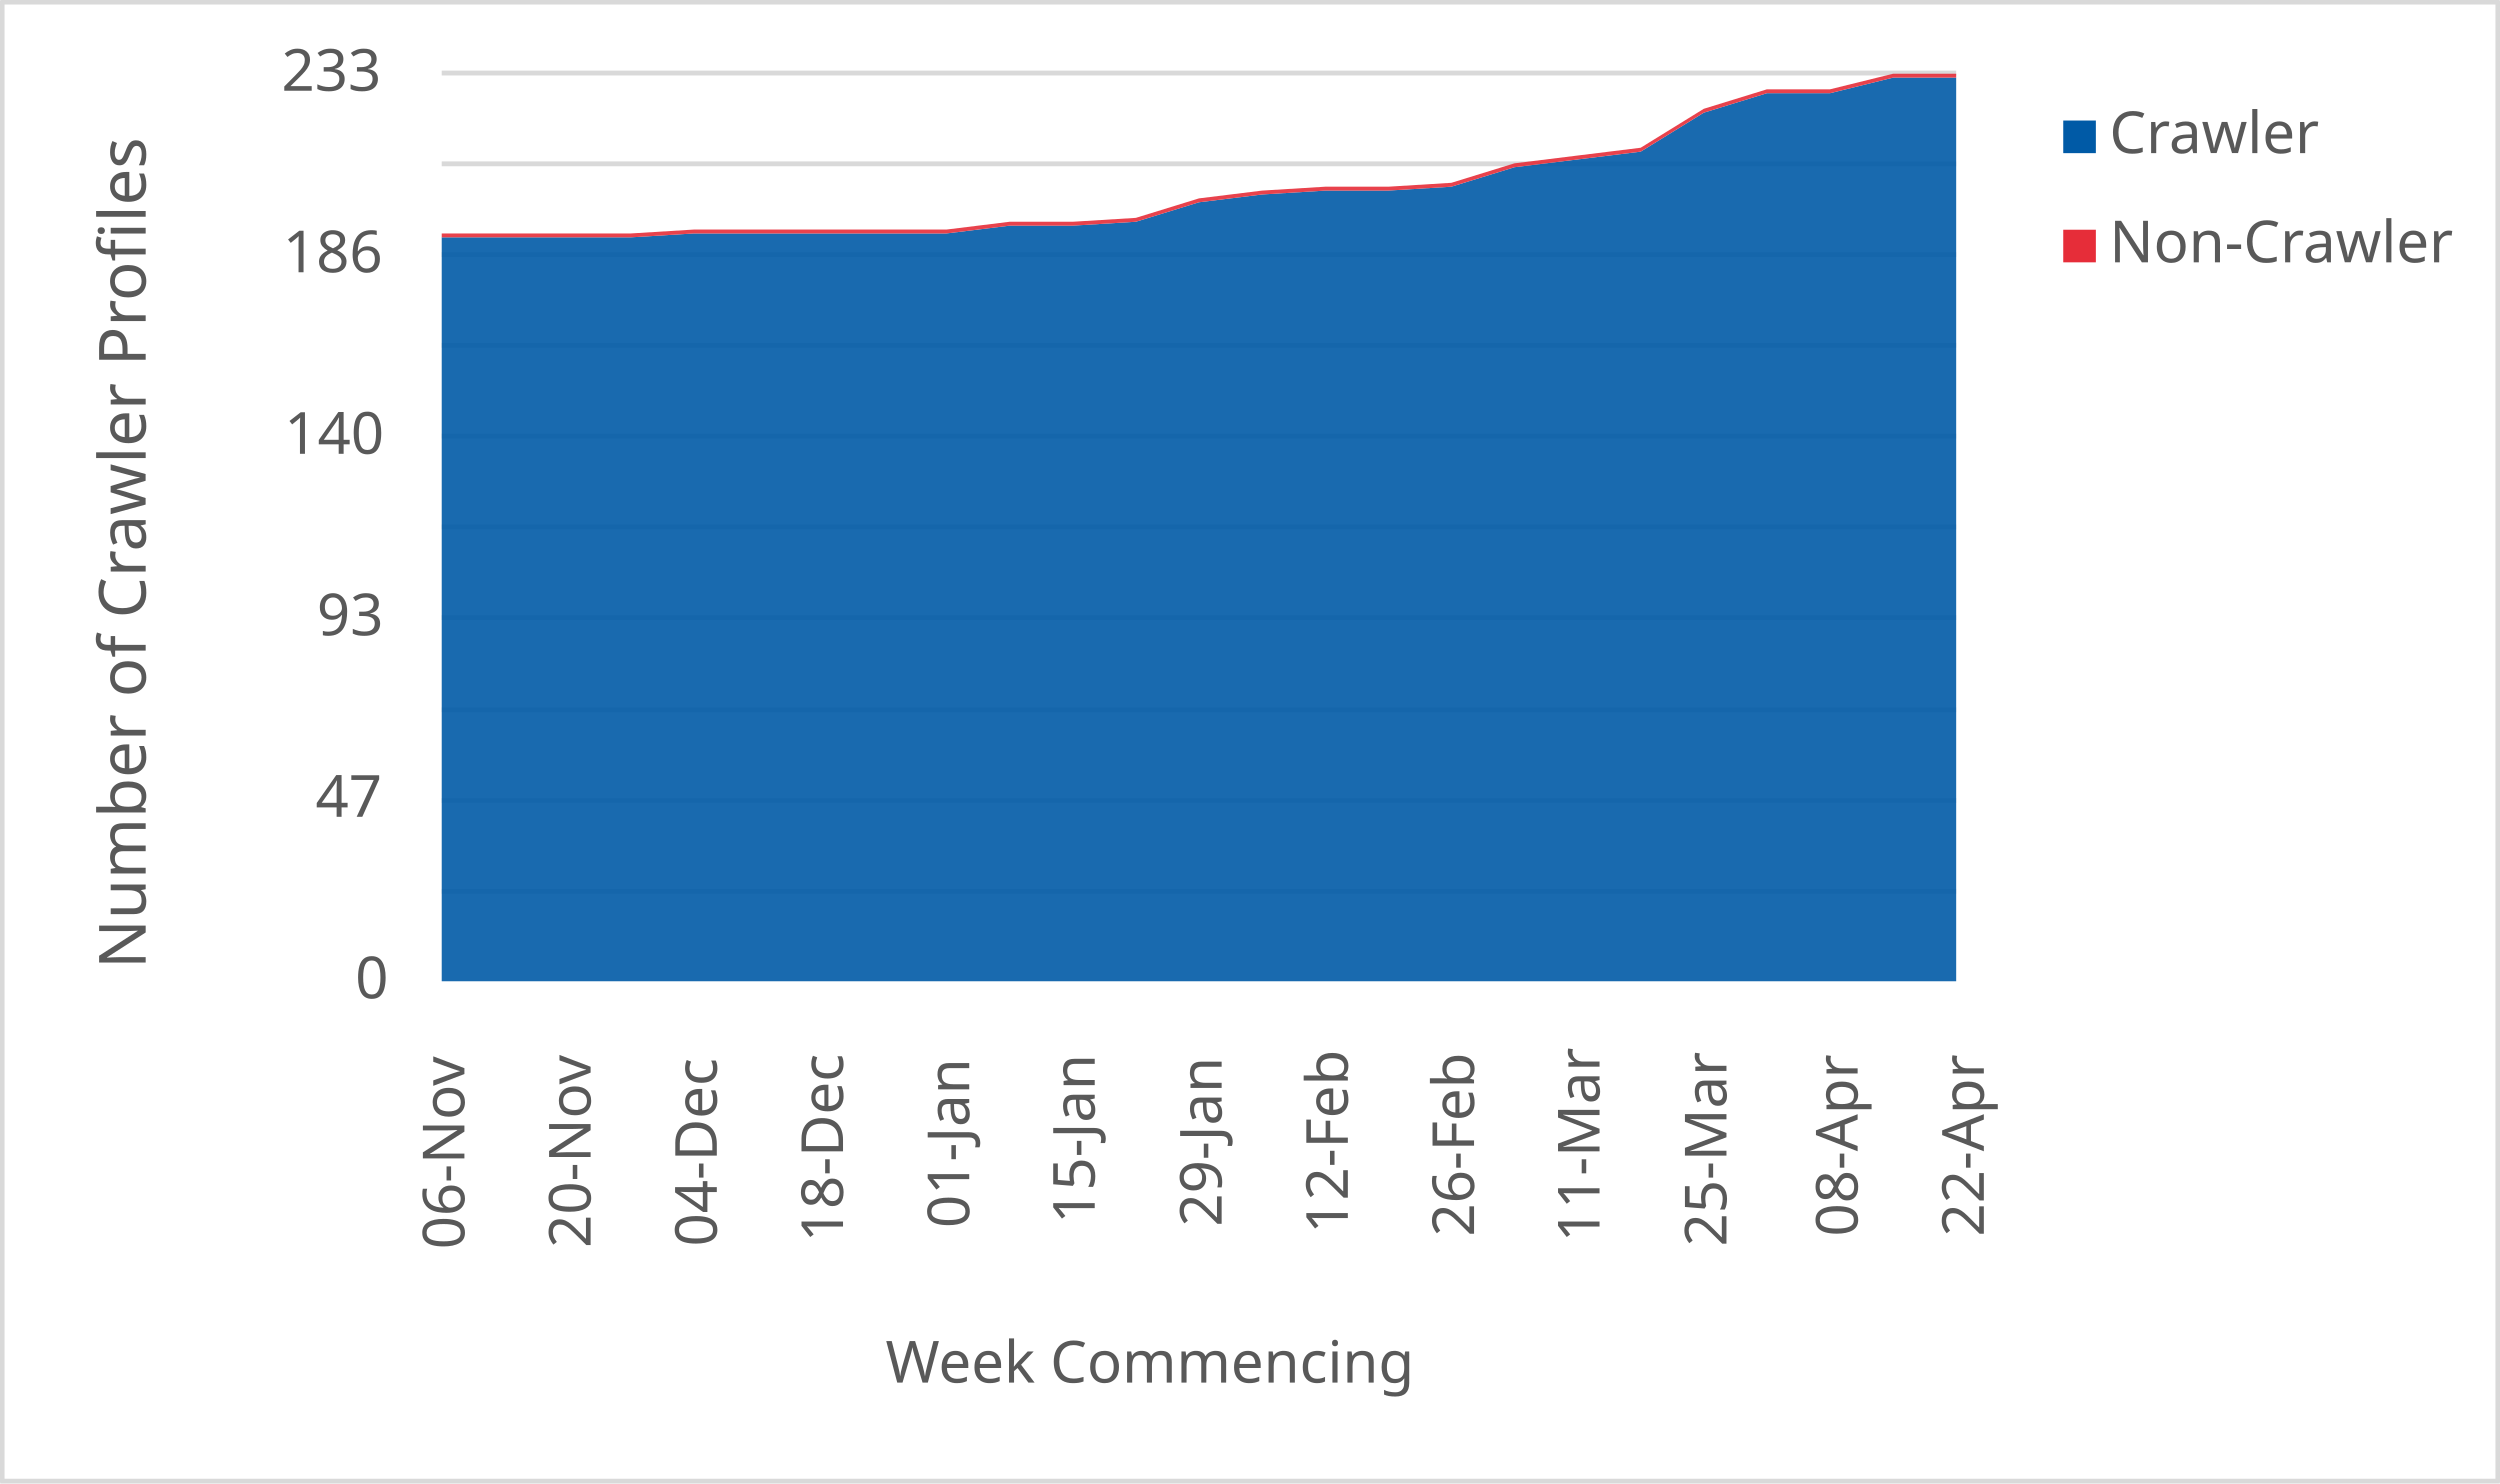
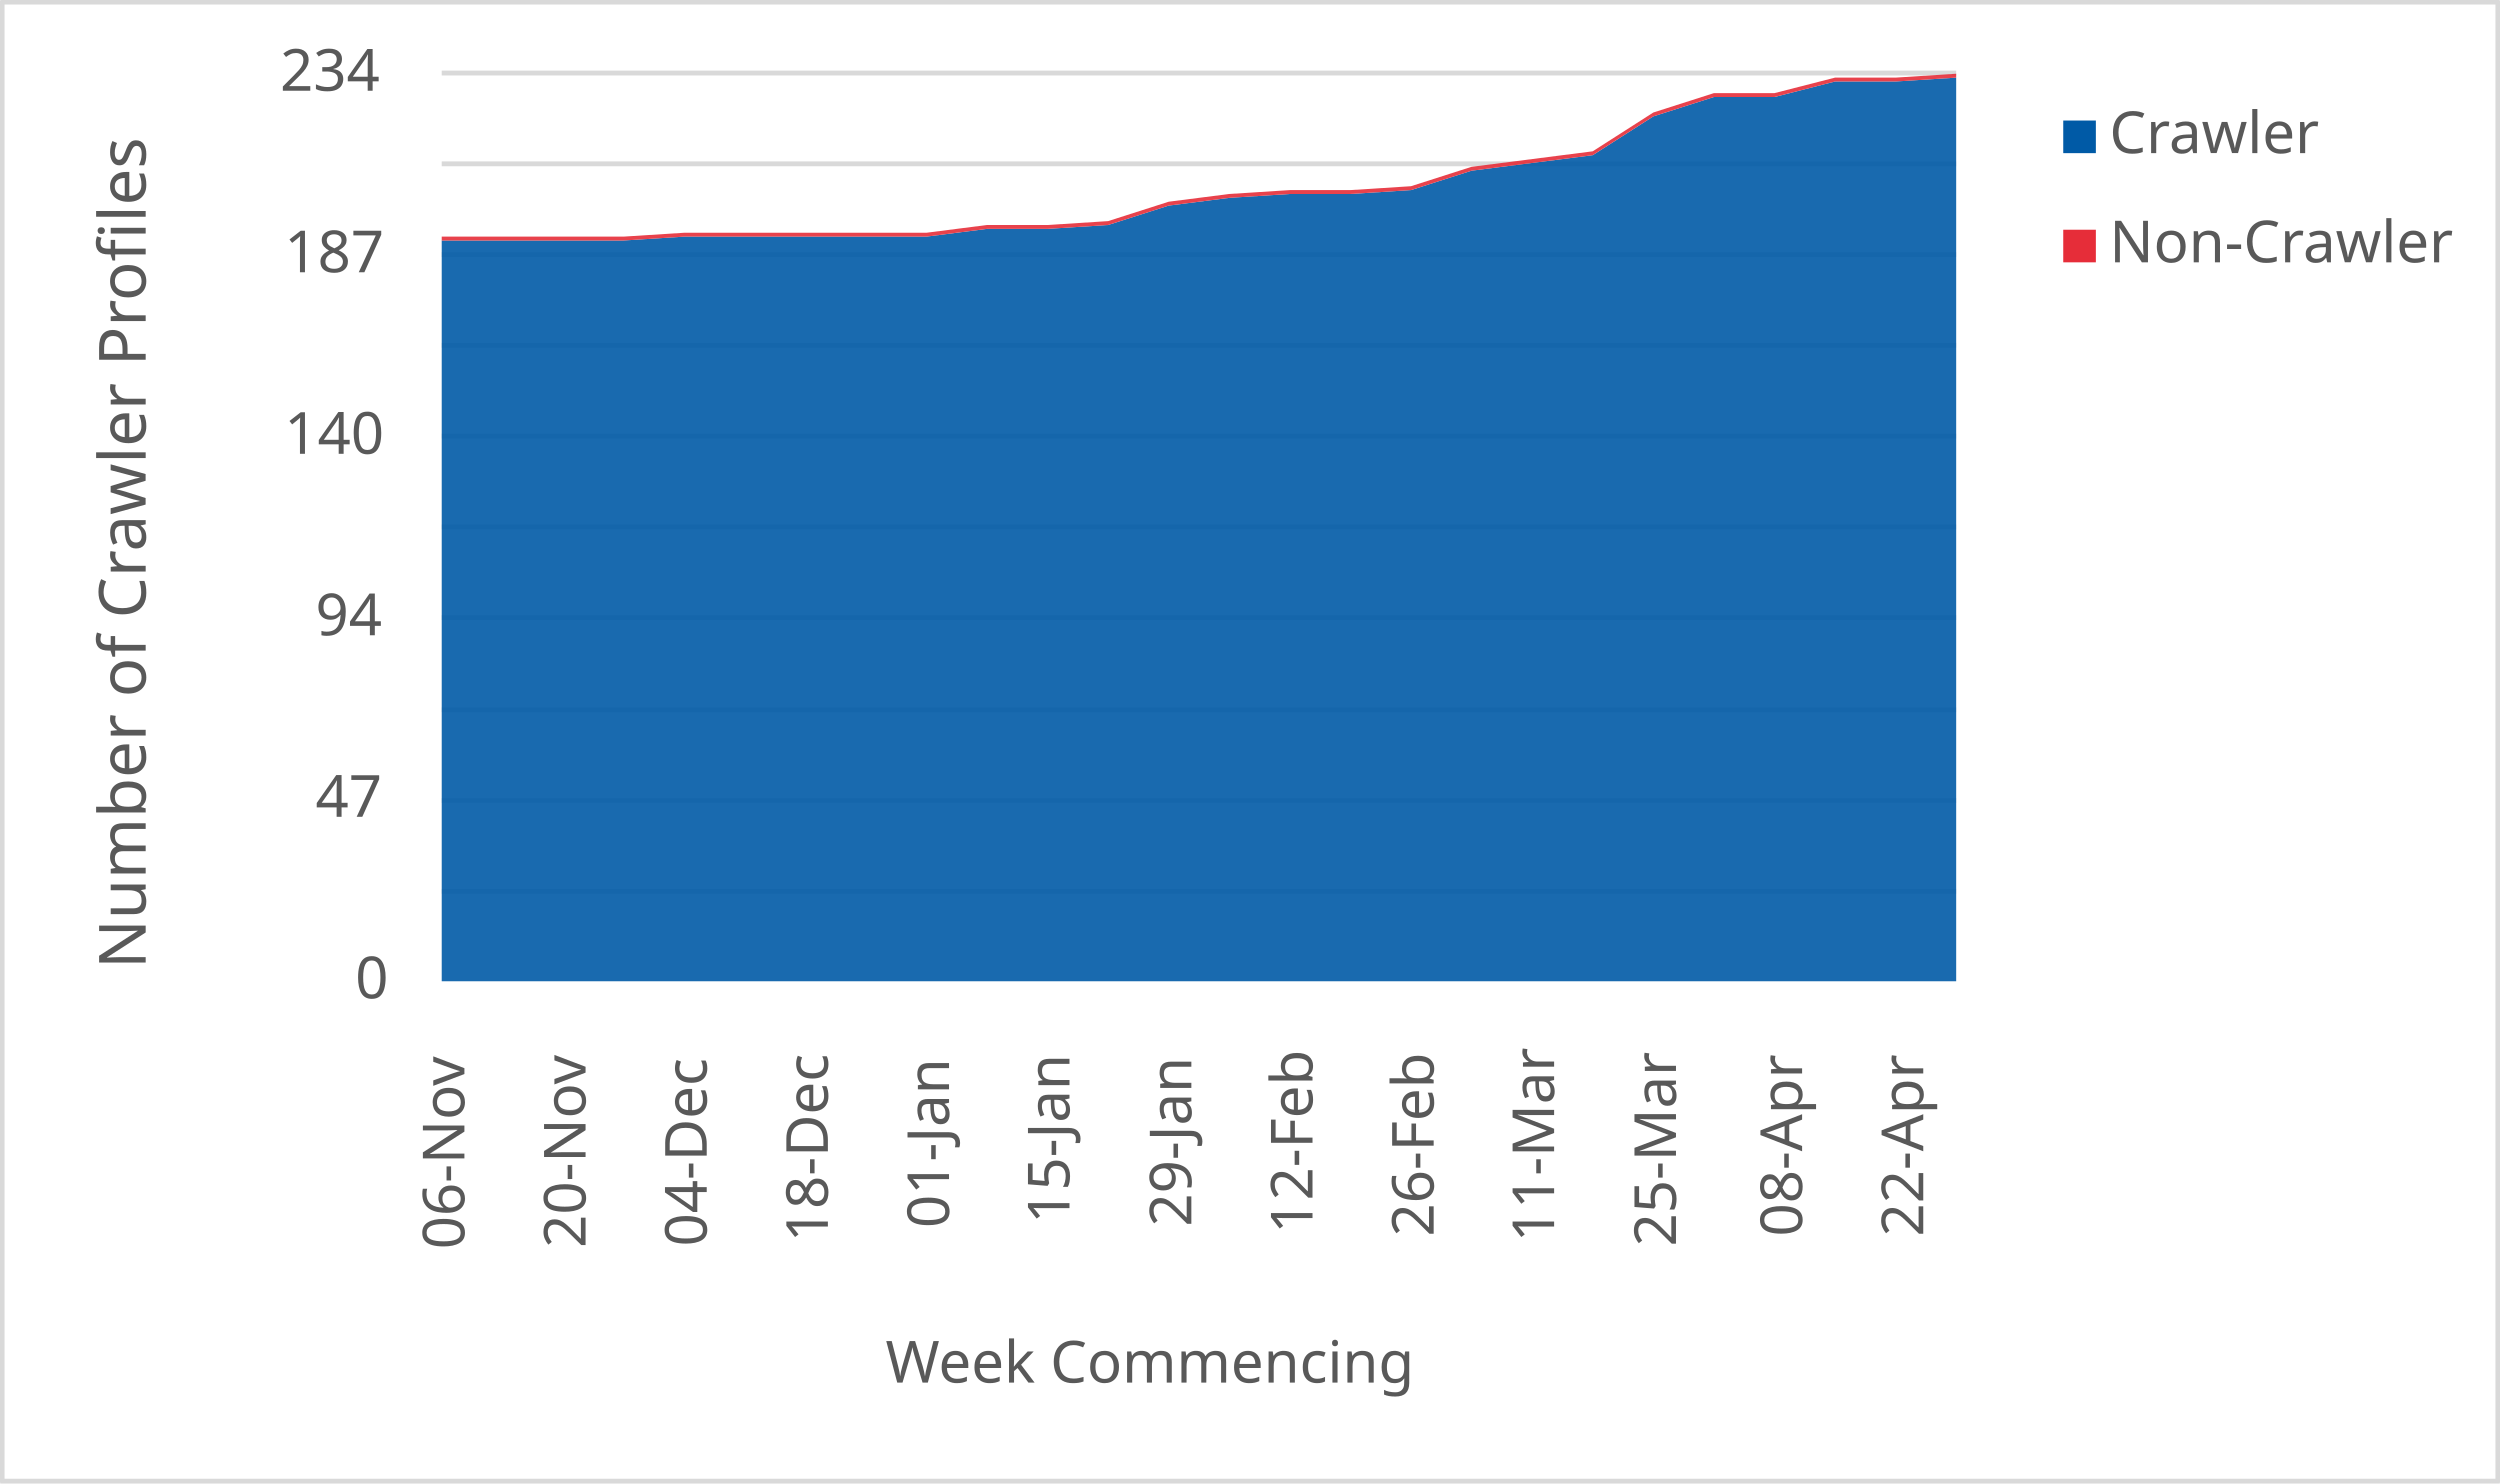
<svg xmlns="http://www.w3.org/2000/svg" width="1763" height="1046" xml:space="preserve" overflow="hidden">
  <defs>
    <clipPath id="clip0">
      <rect x="2917" y="346" width="1763" height="1046" />
    </clipPath>
  </defs>
  <g clip-path="url(#clip0)" transform="translate(-2917 -346)">
    <rect x="2918" y="347" width="1760" height="1043" fill="#FFFFFF" />
    <g>
      <path d="    M3228.5 974.532 4296.5 974.532    M3228.5 910.53 4296.5 910.53    M3228.5 846.528 4296.5 846.528    M3228.5 781.526 4296.5 781.526    M3228.5 717.524 4296.5 717.524    M3228.5 653.522 4296.5 653.522    M3228.5 589.52 4296.5 589.52    M3228.5 525.517 4296.5 525.517    M3228.5 461.515 4296.5 461.515    M3228.5 397.5 4296.5 397.5" stroke="#D9D9D9" stroke-width="3.438" stroke-linejoin="round" stroke-miterlimit="10" fill="none" />
    </g>
    <g>
      <path d="M 1038.5 4296.5 1038.5" stroke="#D9D9D9" stroke-width="3.438" stroke-linejoin="round" stroke-miterlimit="10" fill="none" fill-rule="evenodd" />
    </g>
    <g>
      <text fill="#595959" font-family="Verdana,sans-serif" font-weight="400" font-size="41" transform="matrix(6.12323e-17 -1 1 6.12323e-17 3244.5 1227)">06-Nov</text>
    </g>
    <g>
-       <text fill="#595959" font-family="Verdana,sans-serif" font-weight="400" font-size="41" transform="matrix(6.12323e-17 -1 1 6.12323e-17 3333.5 1226)">20-Nov</text>
+       <text fill="#595959" font-family="Verdana,sans-serif" font-weight="400" font-size="41" transform="matrix(6.12323e-17 -1 1 6.12323e-17 3329.94 1226)">20-Nov</text>
    </g>
    <g>
-       <text fill="#595959" font-family="Verdana,sans-serif" font-weight="400" font-size="41" transform="matrix(6.12323e-17 -1 1 6.12323e-17 3422.5 1225)">04-Dec</text>
+       <text fill="#595959" font-family="Verdana,sans-serif" font-weight="400" font-size="41" transform="matrix(6.12323e-17 -1 1 6.12323e-17 3415.38 1225)">04-Dec</text>
    </g>
    <g>
-       <text fill="#595959" font-family="Verdana,sans-serif" font-weight="400" font-size="41" transform="matrix(6.12323e-17 -1 1 6.12323e-17 3511.5 1222)">18-Dec</text>
+       <text fill="#595959" font-family="Verdana,sans-serif" font-weight="400" font-size="41" transform="matrix(6.12323e-17 -1 1 6.12323e-17 3500.82 1222)">18-Dec</text>
    </g>
    <g>
-       <text fill="#595959" font-family="Verdana,sans-serif" font-weight="400" font-size="41" transform="matrix(6.12323e-17 -1 1 6.12323e-17 3600.5 1212)">01-Jan</text>
+       <text fill="#595959" font-family="Verdana,sans-serif" font-weight="400" font-size="41" transform="matrix(6.12323e-17 -1 1 6.12323e-17 3586.26 1212)">01-Jan</text>
    </g>
    <g>
-       <text fill="#595959" font-family="Verdana,sans-serif" font-weight="400" font-size="41" transform="matrix(6.12323e-17 -1 1 6.12323e-17 3689 1209)">15-Jan</text>
+       <text fill="#595959" font-family="Verdana,sans-serif" font-weight="400" font-size="41" transform="matrix(6.12323e-17 -1 1 6.12323e-17 3671.2 1209)">15-Jan</text>
    </g>
    <g>
-       <text fill="#595959" font-family="Verdana,sans-serif" font-weight="400" font-size="41" transform="matrix(6.12323e-17 -1 1 6.12323e-17 3778.5 1211)">29-Jan</text>
+       <text fill="#595959" font-family="Verdana,sans-serif" font-weight="400" font-size="41" transform="matrix(6.12323e-17 -1 1 6.12323e-17 3757.14 1211)">29-Jan</text>
    </g>
    <g>
-       <text fill="#595959" font-family="Verdana,sans-serif" font-weight="400" font-size="41" transform="matrix(6.12323e-17 -1 1 6.12323e-17 3867.5 1216)">12-Feb</text>
+       <text fill="#595959" font-family="Verdana,sans-serif" font-weight="400" font-size="41" transform="matrix(6.12323e-17 -1 1 6.12323e-17 3842.58 1216)">12-Feb</text>
    </g>
    <g>
-       <text fill="#595959" font-family="Verdana,sans-serif" font-weight="400" font-size="41" transform="matrix(6.12323e-17 -1 1 6.12323e-17 3956.5 1218)">26-Feb</text>
+       <text fill="#595959" font-family="Verdana,sans-serif" font-weight="400" font-size="41" transform="matrix(6.12323e-17 -1 1 6.12323e-17 3928.02 1218)">26-Feb</text>
    </g>
    <g>
-       <text fill="#595959" font-family="Verdana,sans-serif" font-weight="400" font-size="41" transform="matrix(6.12323e-17 -1 1 6.12323e-17 4045 1222)">11-Mar</text>
+       <text fill="#595959" font-family="Verdana,sans-serif" font-weight="400" font-size="41" transform="matrix(6.12323e-17 -1 1 6.12323e-17 4012.96 1222)">11-Mar</text>
    </g>
    <g>
-       <text fill="#595959" font-family="Verdana,sans-serif" font-weight="400" font-size="41" transform="matrix(6.12323e-17 -1 1 6.12323e-17 4134.5 1225)">25-Mar</text>
+       <text fill="#595959" font-family="Verdana,sans-serif" font-weight="400" font-size="41" transform="matrix(6.12323e-17 -1 1 6.12323e-17 4098.9 1225)">25-Mar</text>
    </g>
    <g>
-       <text fill="#595959" font-family="Verdana,sans-serif" font-weight="400" font-size="41" transform="matrix(6.12323e-17 -1 1 6.12323e-17 4227 1218)">08-Apr</text>
+       <text fill="#595959" font-family="Verdana,sans-serif" font-weight="400" font-size="41" transform="matrix(6.12323e-17 -1 1 6.12323e-17 4187.84 1218)">08-Apr</text>
    </g>
    <g>
-       <text fill="#595959" font-family="Verdana,sans-serif" font-weight="400" font-size="41" transform="matrix(6.12323e-17 -1 1 6.12323e-17 4316 1218)">22-Apr</text>
+       <text fill="#595959" font-family="Verdana,sans-serif" font-weight="400" font-size="41" transform="matrix(6.12323e-17 -1 1 6.12323e-17 4273.28 1218)">22-Apr</text>
    </g>
    <g>
      <text fill="#595959" font-family="Verdana,sans-serif" font-weight="400" font-size="41" transform="matrix(1 0 0 1 3167.5 1050)">0</text>
    </g>
    <g>
      <text fill="#595959" font-family="Verdana,sans-serif" font-weight="400" font-size="41" transform="matrix(1 0 0 1 3139.5 922)">47</text>
    </g>
    <g>
-       <text fill="#595959" font-family="Verdana,sans-serif" font-weight="400" font-size="41" transform="matrix(1 0 0 1 3140.5 794)">93</text>
+       <text fill="#595959" font-family="Verdana,sans-serif" font-weight="400" font-size="41" transform="matrix(1 0 0 1 3139.5 794)">94</text>
    </g>
    <g>
      <text fill="#595959" font-family="Verdana,sans-serif" font-weight="400" font-size="41" transform="matrix(1 0 0 1 3117.5 666)">140</text>
    </g>
    <g>
-       <text fill="#595959" font-family="Verdana,sans-serif" font-weight="400" font-size="41" transform="matrix(1 0 0 1 3116.5 538)">186</text>
+       <text fill="#595959" font-family="Verdana,sans-serif" font-weight="400" font-size="41" transform="matrix(1 0 0 1 3117.5 538)">187</text>
    </g>
    <g>
-       <text fill="#595959" font-family="Verdana,sans-serif" font-weight="400" font-size="41" transform="matrix(1 0 0 1 3115.5 410)">233</text>
+       <text fill="#595959" font-family="Verdana,sans-serif" font-weight="400" font-size="41" transform="matrix(1 0 0 1 3114.5 410)">234</text>
    </g>
    <g>
      <text fill="#595959" font-family="Verdana,sans-serif" font-weight="400" font-size="41" transform="matrix(1 0 0 1 3541.5 1321)">Week Commencing</text>
    </g>
    <g>
      <text fill="#595959" font-family="Verdana,sans-serif" font-weight="400" font-size="46" transform="matrix(6.12323e-17 -1 1 6.12323e-17 3019.73 1029.25)">Number of Crawler Profiles</text>
    </g>
    <rect x="2918.5" y="347.5" width="1760" height="1043" stroke="#D9D9D9" stroke-width="3.438" stroke-linejoin="round" stroke-miterlimit="10" fill="none" />
    <g>
-       <path d="M3228.5 1038 3273 1038 3317.5 1038 3362 1038 3406.5 1038 3451 1038 3495.5 1038 3540 1038 3584.5 1038 3629 1038 3673.5 1038 3718 1038 3762.5 1038 3807 1038 3851.5 1038 3896 1038 3940.5 1038 3985 1038 4029.5 1038 4074 1038 4118.5 1038 4163 1038 4207.5 1038 4252 1038 4296.5 1038 4296.5 400.747 4252 400.747 4207.5 411.734 4163 411.734 4118.5 425.468 4074 452.936 4029.5 458.429 3985 463.923 3940.5 477.657 3896 480.403 3851.5 480.403 3807 483.15 3762.5 488.644 3718 502.378 3673.5 505.124 3629 505.124 3584.5 510.618 3540 510.618 3495.5 510.618 3451 510.618 3406.5 510.618 3362 513.365 3317.5 513.365 3273 513.365 3228.5 513.365 3228.5 1038Z" fill="#005aa6" opacity="0.9" />
+       <path d="M3228.5 1038 3271.22 1038 3313.94 1038 3356.66 1038 3399.38 1038 3442.1 1038 3484.82 1038 3527.54 1038 3570.26 1038 3612.98 1038 3655.7 1038 3698.42 1038 3741.14 1038 3783.86 1038 3826.58 1038 3869.3 1038 3912.02 1038 3954.74 1038 3997.46 1038 4040.18 1038 4082.9 1038 4125.62 1038 4168.34 1038 4211.06 1038 4253.78 1038 4296.5 1038 4296.5 400.735 4253.78 403.47 4211.06 403.47 4168.34 414.41 4125.62 414.41 4082.9 428.085 4040.18 455.436 3997.46 460.906 3954.74 466.376 3912.02 480.051 3869.3 482.786 3826.58 482.786 3783.86 485.521 3741.14 490.991 3698.42 504.667 3655.7 507.402 3612.98 507.402 3570.26 512.872 3527.54 512.872 3484.82 512.872 3442.1 512.872 3399.38 512.872 3356.66 515.607 3313.94 515.607 3271.22 515.607 3228.5 515.607 3228.5 1038Z" fill="#005aa6" opacity="0.9" />
    </g>
    <g>
-       <path d="M3228.5 513.365 3273 513.365 3317.5 513.365 3362 513.365 3406.5 510.618 3451 510.618 3495.5 510.618 3540 510.618 3584.5 510.618 3629 505.124 3673.5 505.124 3718 502.378 3762.5 488.644 3807 483.15 3851.5 480.403 3896 480.403 3940.5 477.657 3985 463.923 4029.5 458.429 4074 452.936 4118.5 425.468 4163 411.734 4207.5 411.734 4252 400.747 4296.5 400.747 4296.5 398 4252 398 4207.5 408.987 4163 408.987 4118.5 422.721 4074 450.189 4029.5 455.682 3985 461.176 3940.5 474.91 3896 477.657 3851.5 477.657 3807 480.403 3762.5 485.897 3718 499.631 3673.5 502.378 3629 502.378 3584.5 507.871 3540 507.871 3495.5 507.871 3451 507.871 3406.5 507.871 3362 510.618 3317.5 510.618 3273 510.618 3228.5 510.618 3228.5 513.365Z" fill="#e62d39" opacity="0.9" />
+       <path d="M3228.5 515.607 3271.22 515.607 3313.94 515.607 3356.66 515.607 3399.38 512.872 3442.1 512.872 3484.82 512.872 3527.54 512.872 3570.26 512.872 3612.98 507.402 3655.7 507.402 3698.42 504.667 3741.14 490.991 3783.86 485.521 3826.58 482.786 3869.3 482.786 3912.02 480.051 3954.74 466.376 3997.46 460.906 4040.18 455.436 4082.9 428.085 4125.62 414.41 4168.34 414.41 4211.06 403.47 4253.78 403.47 4296.5 400.735 4296.5 398 4253.78 400.735 4211.06 400.735 4168.34 411.675 4125.62 411.675 4082.9 425.35 4040.18 452.701 3997.46 458.171 3954.74 463.641 3912.02 477.316 3869.3 480.051 3826.58 480.051 3783.86 482.786 3741.14 488.256 3698.42 501.932 3655.7 504.667 3612.98 504.667 3570.26 510.137 3527.54 510.137 3484.82 510.137 3442.1 510.137 3399.38 510.137 3356.66 512.872 3313.94 512.872 3271.22 512.872 3228.5 512.872 3228.5 515.607Z" fill="#e62d39" opacity="0.9" />
    </g>
    <g>
      <rect x="4372" y="431" width="23" height="23" fill="#005aa6" />
    </g>
    <g>
      <text fill="#595959" font-family="Verdana,sans-serif" font-weight="400" font-size="41" transform="matrix(1 0 0 1 4404.56 454)">Crawler</text>
    </g>
    <g>
      <rect x="4372" y="508" width="23" height="23" fill="#e62d39" />
    </g>
    <g>
      <text fill="#595959" font-family="Verdana,sans-serif" font-weight="400" font-size="41" transform="matrix(1 0 0 1 4404.56 531)">Non-Crawler</text>
    </g>
  </g>
</svg>
